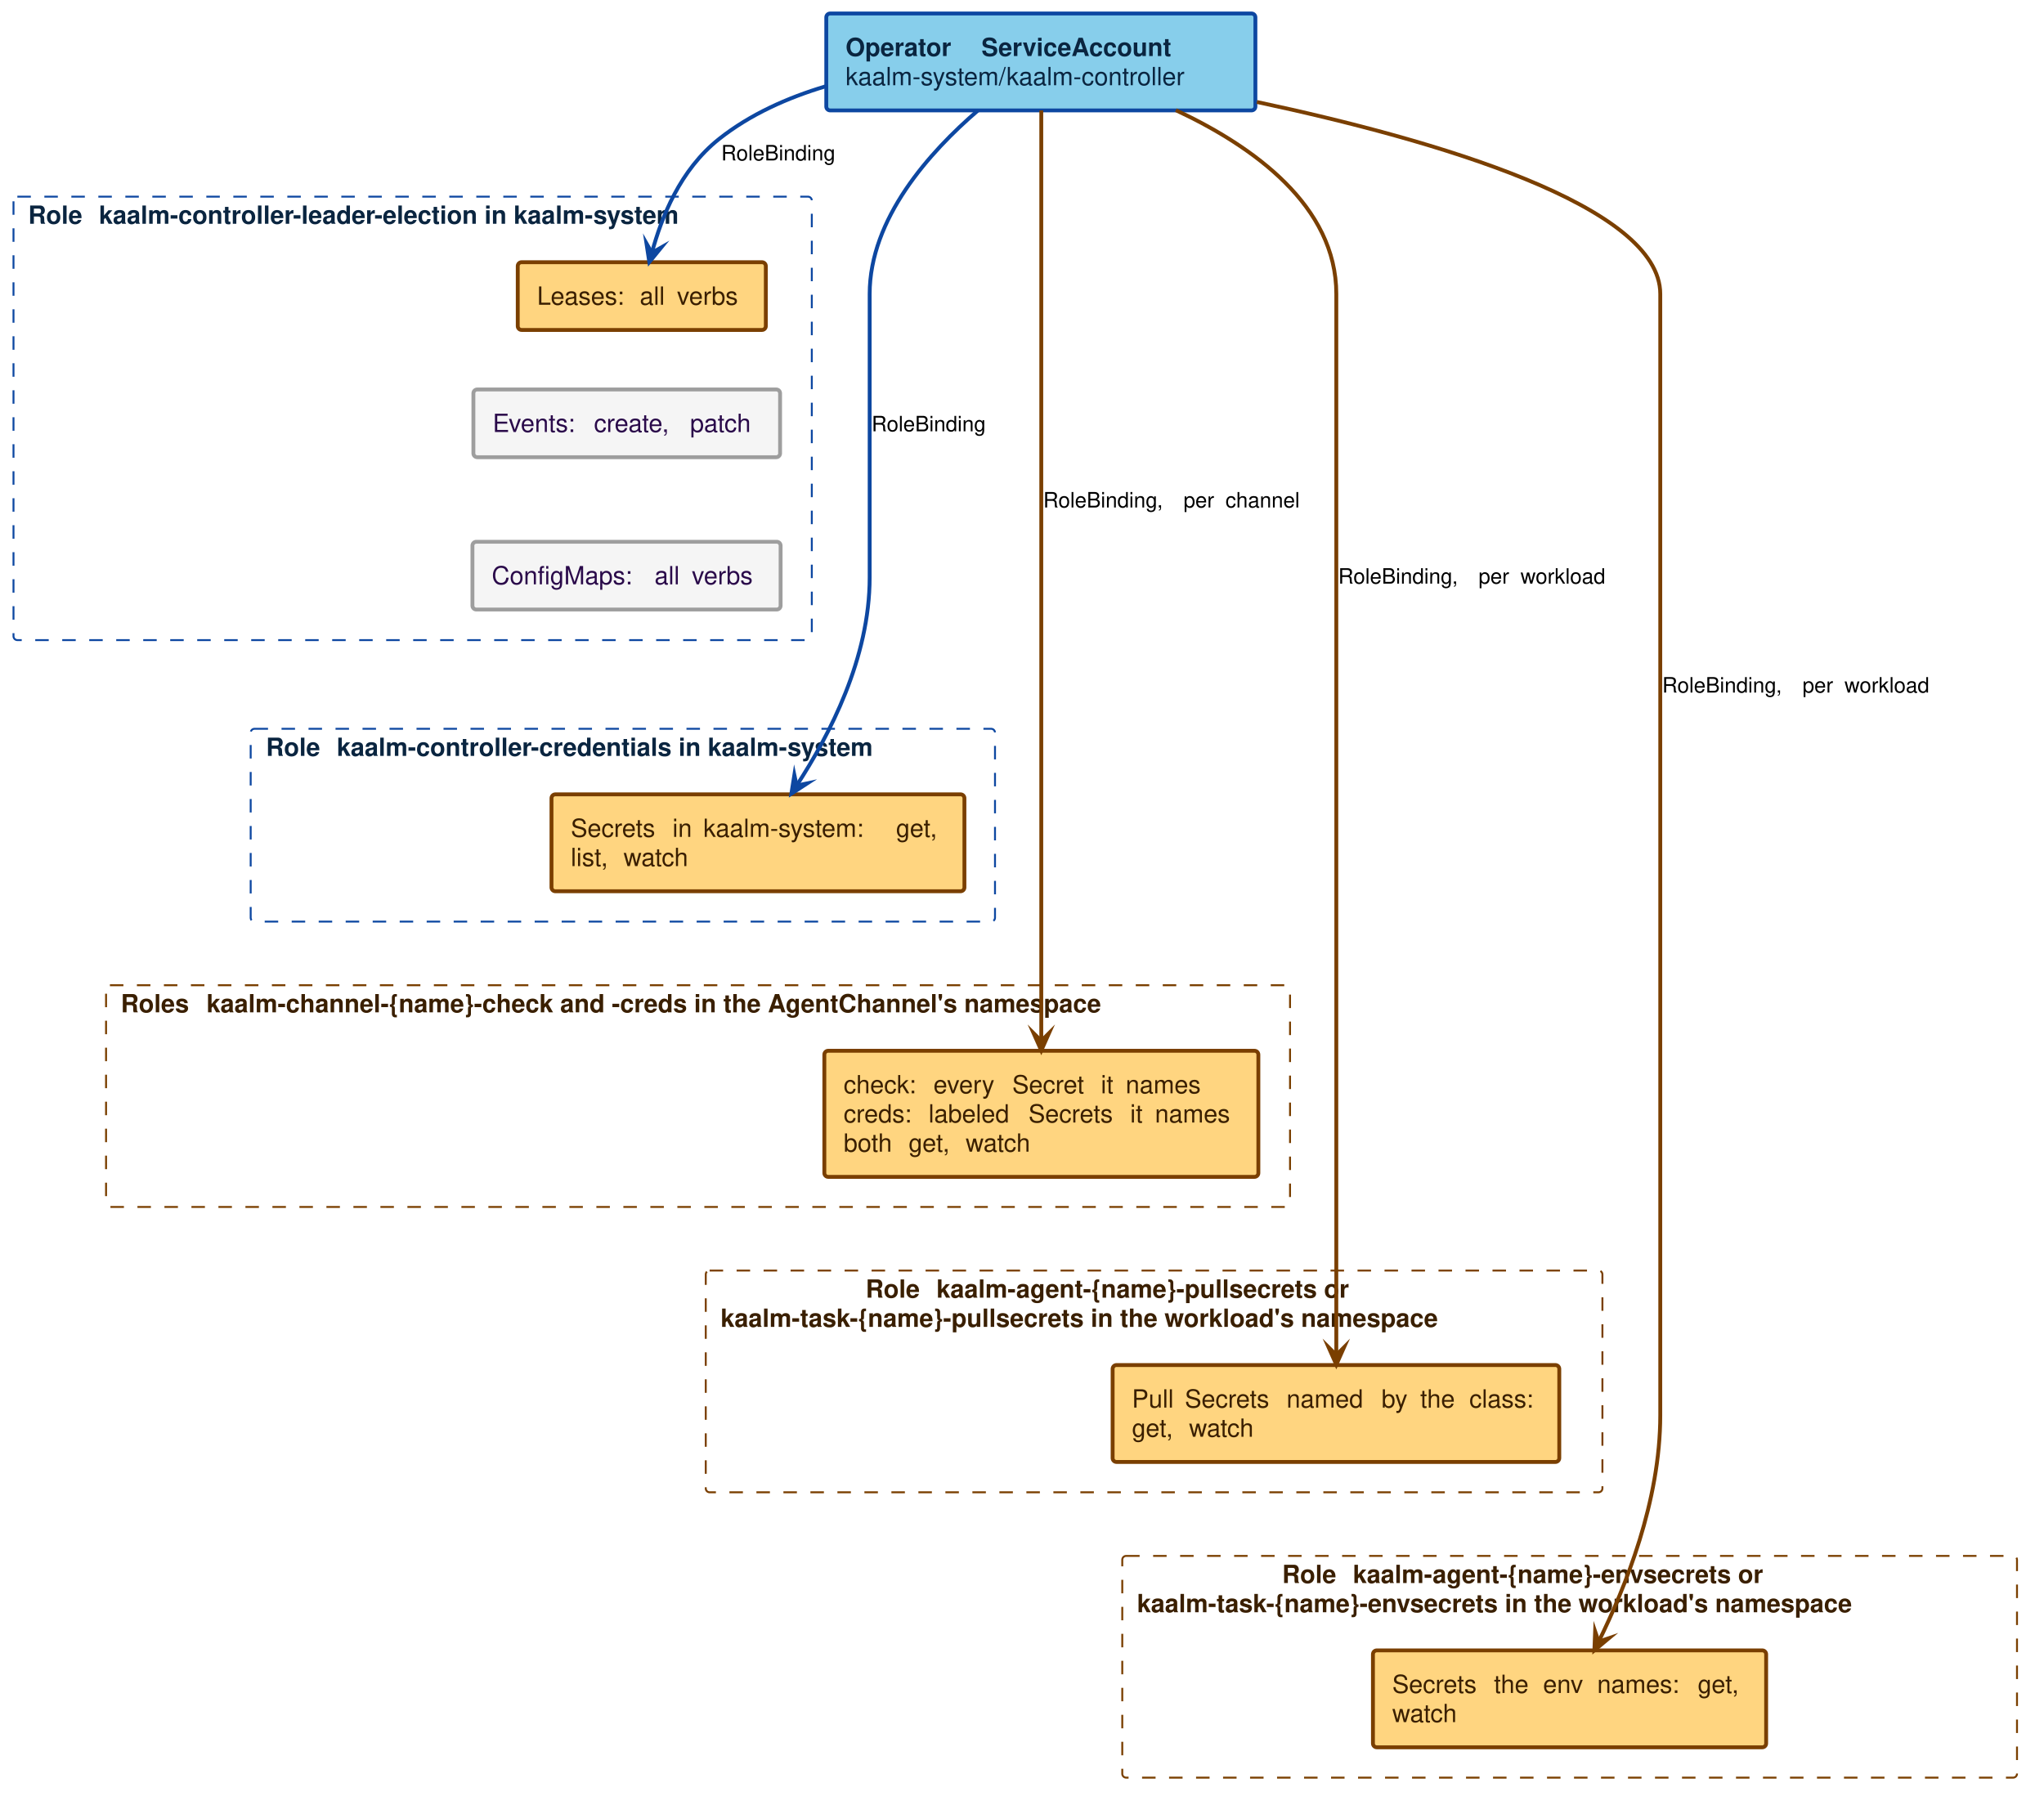
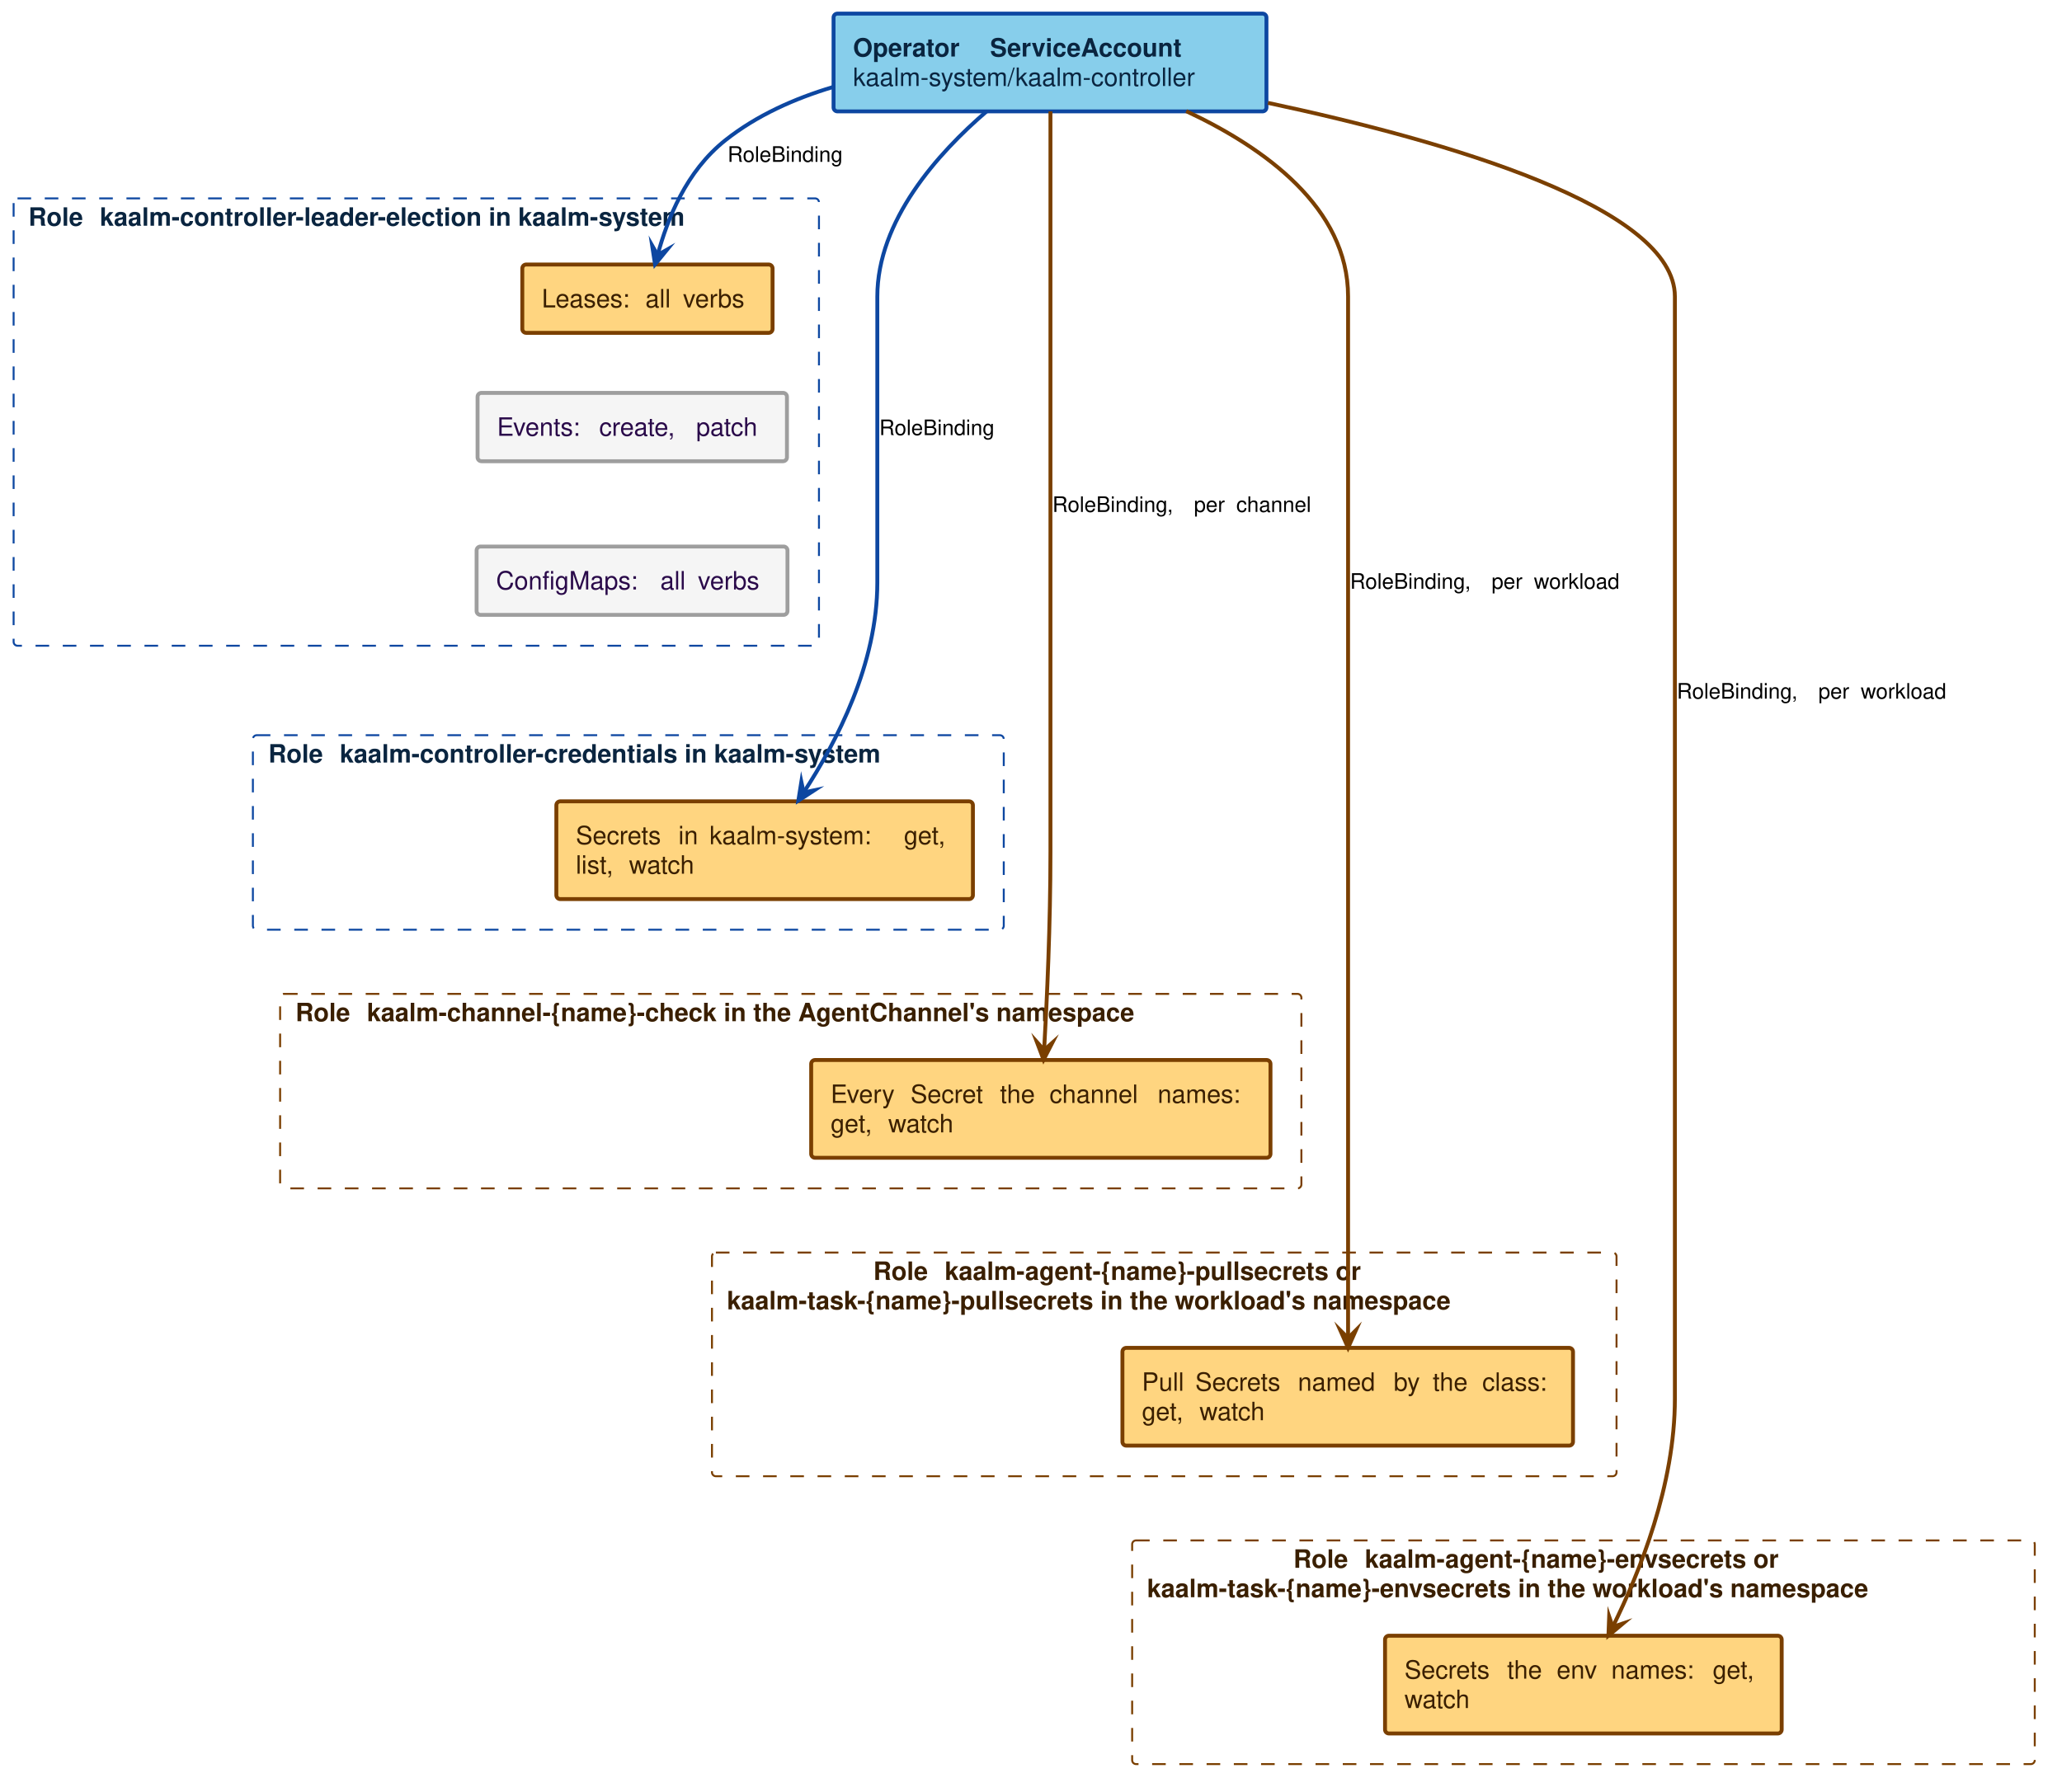
- <svg xmlns="http://www.w3.org/2000/svg" contentStyleType="text/css" data-diagram-type="DESCRIPTION" height="936px" preserveAspectRatio="none" style="width:1060px;height:936px;" version="1.1" viewBox="0 0 1060 936" width="1060px" zoomAndPan="magnify">
+ <svg xmlns="http://www.w3.org/2000/svg" contentStyleType="text/css" data-diagram-type="DESCRIPTION" height="921px" preserveAspectRatio="none" style="width:1060px;height:921px;" version="1.1" viewBox="0 0 1060 921" width="1060px" zoomAndPan="magnify">
  <defs />
  <g>
    <g class="cluster" data-qualified-name="nssys" data-source-line="10" id="ent0002">
      <rect fill="none" height="230" rx="2" ry="2" style="stroke:#0D47A1;stroke-width:1;stroke-dasharray:7,7;" width="414" x="7" y="102" />
      <text fill="#0A2540" font-family="Helvetica" font-size="13" font-weight="700" lengthAdjust="spacing" textLength="32.214" x="14.592" y="116.067">Role</text>
      <text fill="#0A2540" font-family="Helvetica" font-size="13" font-weight="700" lengthAdjust="spacing" textLength="362.077" x="51.332" y="116.067">kaalm-controller-leader-election in kaalm-system</text>
    </g>
    <g class="cluster" data-qualified-name="nscred" data-source-line="15" id="ent0006">
      <rect fill="none" height="100" rx="2" ry="2" style="stroke:#0D47A1;stroke-width:1;stroke-dasharray:7,7;" width="386" x="130" y="378" />
      <text fill="#0A2540" font-family="Helvetica" font-size="13" font-weight="700" lengthAdjust="spacing" textLength="32.214" x="137.931" y="392.067">Role</text>
      <text fill="#0A2540" font-family="Helvetica" font-size="13" font-weight="700" lengthAdjust="spacing" textLength="333.398" x="174.671" y="392.067">kaalm-controller-credentials in kaalm-system</text>
    </g>
    <g class="cluster" data-qualified-name="nsuser" data-source-line="18" id="ent0008">
-       <rect fill="none" height="115" rx="2" ry="2" style="stroke:#7A3F00;stroke-width:1;stroke-dasharray:7,7;" width="614" x="55" y="511" />
-       <text fill="#3A1F00" font-family="Helvetica" font-size="13" font-weight="700" lengthAdjust="spacing" textLength="39.952" x="62.645" y="525.067">Roles</text>
-       <text fill="#3A1F00" font-family="Helvetica" font-size="13" font-weight="700" lengthAdjust="spacing" textLength="554.233" x="107.123" y="525.067">kaalm-channel-{name}-check and -creds in the AgentChannel's namespace</text>
+       <rect fill="none" height="100" rx="2" ry="2" style="stroke:#7A3F00;stroke-width:1;stroke-dasharray:7,7;" width="525" x="144" y="511" />
+       <text fill="#3A1F00" font-family="Helvetica" font-size="13" font-weight="700" lengthAdjust="spacing" textLength="32.214" x="151.892" y="525.067">Role</text>
+       <text fill="#3A1F00" font-family="Helvetica" font-size="13" font-weight="700" lengthAdjust="spacing" textLength="472.475" x="188.633" y="525.067">kaalm-channel-{name}-check in the AgentChannel's namespace</text>
    </g>
    <g class="cluster" data-qualified-name="nspull" data-source-line="21" id="ent0010">
-       <rect fill="none" height="115" rx="2" ry="2" style="stroke:#7A3F00;stroke-width:1;stroke-dasharray:7,7;" width="465" x="366" y="659" />
-       <text fill="#3A1F00" font-family="Helvetica" font-size="13" font-weight="700" lengthAdjust="spacing" textLength="32.214" x="448.918" y="673.067">Role</text>
-       <text fill="#3A1F00" font-family="Helvetica" font-size="13" font-weight="700" lengthAdjust="spacing" textLength="262.425" x="485.658" y="673.067">kaalm-agent-{name}-pullsecrets or</text>
-       <text fill="#3A1F00" font-family="Helvetica" font-size="13" font-weight="700" lengthAdjust="spacing" textLength="449.573" x="373.714" y="688.2">kaalm-task-{name}-pullsecrets in the workload's namespace</text>
+       <rect fill="none" height="115" rx="2" ry="2" style="stroke:#7A3F00;stroke-width:1;stroke-dasharray:7,7;" width="465" x="366" y="644" />
+       <text fill="#3A1F00" font-family="Helvetica" font-size="13" font-weight="700" lengthAdjust="spacing" textLength="32.214" x="448.918" y="658.067">Role</text>
+       <text fill="#3A1F00" font-family="Helvetica" font-size="13" font-weight="700" lengthAdjust="spacing" textLength="262.425" x="485.658" y="658.067">kaalm-agent-{name}-pullsecrets or</text>
+       <text fill="#3A1F00" font-family="Helvetica" font-size="13" font-weight="700" lengthAdjust="spacing" textLength="449.573" x="373.714" y="673.2">kaalm-task-{name}-pullsecrets in the workload's namespace</text>
    </g>
    <g class="cluster" data-qualified-name="nsenv" data-source-line="24" id="ent0012">
-       <rect fill="none" height="115" rx="2" ry="2" style="stroke:#7A3F00;stroke-width:1;stroke-dasharray:7,7;" width="464" x="582" y="807" />
-       <text fill="#3A1F00" font-family="Helvetica" font-size="13" font-weight="700" lengthAdjust="spacing" textLength="32.214" x="664.881" y="821.067">Role</text>
-       <text fill="#3A1F00" font-family="Helvetica" font-size="13" font-weight="700" lengthAdjust="spacing" textLength="261.498" x="701.621" y="821.067">kaalm-agent-{name}-envsecrets or</text>
-       <text fill="#3A1F00" font-family="Helvetica" font-size="13" font-weight="700" lengthAdjust="spacing" textLength="448.646" x="589.677" y="836.2">kaalm-task-{name}-envsecrets in the workload's namespace</text>
+       <rect fill="none" height="115" rx="2" ry="2" style="stroke:#7A3F00;stroke-width:1;stroke-dasharray:7,7;" width="464" x="582" y="792" />
+       <text fill="#3A1F00" font-family="Helvetica" font-size="13" font-weight="700" lengthAdjust="spacing" textLength="32.214" x="664.881" y="806.067">Role</text>
+       <text fill="#3A1F00" font-family="Helvetica" font-size="13" font-weight="700" lengthAdjust="spacing" textLength="261.498" x="701.621" y="806.067">kaalm-agent-{name}-envsecrets or</text>
+       <text fill="#3A1F00" font-family="Helvetica" font-size="13" font-weight="700" lengthAdjust="spacing" textLength="448.646" x="589.677" y="821.2">kaalm-task-{name}-envsecrets in the workload's namespace</text>
    </g>
    <g class="entity" data-qualified-name="nssys.leases" data-source-line="11" id="ent0003">
      <rect fill="#FFD580" height="35.133" rx="2" ry="2" style="stroke:#7A3F00;stroke-width:2;" width="128.647" x="268.5" y="136" />
      <text fill="#3A1F00" font-family="Helvetica" font-size="13" lengthAdjust="spacing" textLength="49.131" x="278.5" y="158.067">Leases:</text>
      <text fill="#3A1F00" font-family="Helvetica" font-size="13" lengthAdjust="spacing" textLength="4.132" x="327.631" y="158.067"> </text>
      <text fill="#3A1F00" font-family="Helvetica" font-size="13" lengthAdjust="spacing" textLength="15.19" x="331.763" y="158.067">all</text>
      <text fill="#3A1F00" font-family="Helvetica" font-size="13" lengthAdjust="spacing" textLength="4.132" x="346.953" y="158.067"> </text>
      <text fill="#3A1F00" font-family="Helvetica" font-size="13" lengthAdjust="spacing" textLength="36.061" x="351.085" y="158.067">verbs</text>
    </g>
    <g class="entity" data-qualified-name="nssys.ev" data-source-line="12" id="ent0004">
      <rect fill="#F5F5F5" height="35.133" rx="2" ry="2" style="stroke:#9E9E9E;stroke-width:2;" width="159.045" x="245.5" y="202" />
      <text fill="#2A0A4A" font-family="Helvetica" font-size="13" lengthAdjust="spacing" textLength="48.395" x="255.5" y="224.067">Events:</text>
      <text fill="#2A0A4A" font-family="Helvetica" font-size="13" lengthAdjust="spacing" textLength="4.132" x="303.894" y="224.067"> </text>
      <text fill="#2A0A4A" font-family="Helvetica" font-size="13" lengthAdjust="spacing" textLength="45.684" x="308.027" y="224.067">create,</text>
      <text fill="#2A0A4A" font-family="Helvetica" font-size="13" lengthAdjust="spacing" textLength="4.132" x="353.711" y="224.067"> </text>
      <text fill="#2A0A4A" font-family="Helvetica" font-size="13" lengthAdjust="spacing" textLength="36.702" x="357.843" y="224.067">patch</text>
    </g>
    <g class="entity" data-qualified-name="nssys.cm" data-source-line="13" id="ent0005">
      <rect fill="#F5F5F5" height="35.133" rx="2" ry="2" style="stroke:#9E9E9E;stroke-width:2;" width="159.814" x="245" y="281" />
      <text fill="#2A0A4A" font-family="Helvetica" font-size="13" lengthAdjust="spacing" textLength="80.298" x="255" y="303.067">ConfigMaps:</text>
      <text fill="#2A0A4A" font-family="Helvetica" font-size="13" lengthAdjust="spacing" textLength="4.132" x="335.298" y="303.067"> </text>
      <text fill="#2A0A4A" font-family="Helvetica" font-size="13" lengthAdjust="spacing" textLength="15.19" x="339.43" y="303.067">all</text>
      <text fill="#2A0A4A" font-family="Helvetica" font-size="13" lengthAdjust="spacing" textLength="4.132" x="354.62" y="303.067"> </text>
      <text fill="#2A0A4A" font-family="Helvetica" font-size="13" lengthAdjust="spacing" textLength="36.061" x="358.752" y="303.067">verbs</text>
    </g>
    <g class="entity" data-qualified-name="nscred.syssec" data-source-line="16" id="ent0007">
      <rect fill="#FFD580" height="50.266" rx="2" ry="2" style="stroke:#7A3F00;stroke-width:2;" width="214.143" x="286" y="412" />
      <text fill="#3A1F00" font-family="Helvetica" font-size="13" lengthAdjust="spacing" textLength="48.61" x="296" y="434.067">Secrets</text>
      <text fill="#3A1F00" font-family="Helvetica" font-size="13" lengthAdjust="spacing" textLength="4.132" x="344.61" y="434.067"> </text>
      <text fill="#3A1F00" font-family="Helvetica" font-size="13" lengthAdjust="spacing" textLength="11.851" x="348.743" y="434.067">in</text>
      <text fill="#3A1F00" font-family="Helvetica" font-size="13" lengthAdjust="spacing" textLength="4.132" x="360.594" y="434.067"> </text>
      <text fill="#3A1F00" font-family="Helvetica" font-size="13" lengthAdjust="spacing" textLength="95.805" x="364.726" y="434.067">kaalm-system:</text>
      <text fill="#3A1F00" font-family="Helvetica" font-size="13" lengthAdjust="spacing" textLength="4.132" x="460.531" y="434.067"> </text>
      <text fill="#3A1F00" font-family="Helvetica" font-size="13" lengthAdjust="spacing" textLength="25.48" x="464.664" y="434.067">get,</text>
      <text fill="#3A1F00" font-family="Helvetica" font-size="13" lengthAdjust="spacing" textLength="23.226" x="296" y="449.2">list,</text>
      <text fill="#3A1F00" font-family="Helvetica" font-size="13" lengthAdjust="spacing" textLength="4.132" x="319.226" y="449.2"> </text>
      <text fill="#3A1F00" font-family="Helvetica" font-size="13" lengthAdjust="spacing" textLength="39.083" x="323.358" y="449.2">watch</text>
    </g>
    <g class="entity" data-qualified-name="nsuser.chsec" data-source-line="19" id="ent0009">
-       <rect fill="#FFD580" height="65.398" rx="2" ry="2" style="stroke:#7A3F00;stroke-width:2;" width="225.074" x="427.5" y="545" />
-       <text fill="#3A1F00" font-family="Helvetica" font-size="13" lengthAdjust="spacing" textLength="42.44" x="437.5" y="567.067">check:</text>
-       <text fill="#3A1F00" font-family="Helvetica" font-size="13" lengthAdjust="spacing" textLength="4.132" x="479.94" y="567.067"> </text>
-       <text fill="#3A1F00" font-family="Helvetica" font-size="13" lengthAdjust="spacing" textLength="36.727" x="484.073" y="567.067">every</text>
-       <text fill="#3A1F00" font-family="Helvetica" font-size="13" lengthAdjust="spacing" textLength="4.132" x="520.8" y="567.067"> </text>
-       <text fill="#3A1F00" font-family="Helvetica" font-size="13" lengthAdjust="spacing" textLength="41.837" x="524.933" y="567.067">Secret</text>
-       <text fill="#3A1F00" font-family="Helvetica" font-size="13" lengthAdjust="spacing" textLength="4.132" x="566.77" y="567.067"> </text>
-       <text fill="#3A1F00" font-family="Helvetica" font-size="13" lengthAdjust="spacing" textLength="8.709" x="570.902" y="567.067">it</text>
-       <text fill="#3A1F00" font-family="Helvetica" font-size="13" lengthAdjust="spacing" textLength="4.132" x="579.611" y="567.067"> </text>
-       <text fill="#3A1F00" font-family="Helvetica" font-size="13" lengthAdjust="spacing" textLength="43.64" x="583.744" y="567.067">names</text>
-       <text fill="#3A1F00" font-family="Helvetica" font-size="13" lengthAdjust="spacing" textLength="39.895" x="437.5" y="582.2">creds:</text>
-       <text fill="#3A1F00" font-family="Helvetica" font-size="13" lengthAdjust="spacing" textLength="4.132" x="477.395" y="582.2"> </text>
-       <text fill="#3A1F00" font-family="Helvetica" font-size="13" lengthAdjust="spacing" textLength="47.69" x="481.527" y="582.2">labeled</text>
-       <text fill="#3A1F00" font-family="Helvetica" font-size="13" lengthAdjust="spacing" textLength="4.132" x="529.217" y="582.2"> </text>
-       <text fill="#3A1F00" font-family="Helvetica" font-size="13" lengthAdjust="spacing" textLength="48.61" x="533.35" y="582.2">Secrets</text>
-       <text fill="#3A1F00" font-family="Helvetica" font-size="13" lengthAdjust="spacing" textLength="4.132" x="581.96" y="582.2"> </text>
-       <text fill="#3A1F00" font-family="Helvetica" font-size="13" lengthAdjust="spacing" textLength="8.709" x="586.092" y="582.2">it</text>
-       <text fill="#3A1F00" font-family="Helvetica" font-size="13" lengthAdjust="spacing" textLength="4.132" x="594.801" y="582.2"> </text>
-       <text fill="#3A1F00" font-family="Helvetica" font-size="13" lengthAdjust="spacing" textLength="43.64" x="598.934" y="582.2">names</text>
-       <text fill="#3A1F00" font-family="Helvetica" font-size="13" lengthAdjust="spacing" textLength="29.542" x="437.5" y="597.332">both</text>
-       <text fill="#3A1F00" font-family="Helvetica" font-size="13" lengthAdjust="spacing" textLength="4.132" x="467.042" y="597.332"> </text>
-       <text fill="#3A1F00" font-family="Helvetica" font-size="13" lengthAdjust="spacing" textLength="25.48" x="471.174" y="597.332">get,</text>
-       <text fill="#3A1F00" font-family="Helvetica" font-size="13" lengthAdjust="spacing" textLength="4.132" x="496.654" y="597.332"> </text>
-       <text fill="#3A1F00" font-family="Helvetica" font-size="13" lengthAdjust="spacing" textLength="39.083" x="500.786" y="597.332">watch</text>
+       <rect fill="#FFD580" height="50.266" rx="2" ry="2" style="stroke:#7A3F00;stroke-width:2;" width="236.106" x="417" y="545" />
+       <text fill="#3A1F00" font-family="Helvetica" font-size="13" lengthAdjust="spacing" textLength="36.943" x="427" y="567.067">Every</text>
+       <text fill="#3A1F00" font-family="Helvetica" font-size="13" lengthAdjust="spacing" textLength="4.132" x="463.943" y="567.067"> </text>
+       <text fill="#3A1F00" font-family="Helvetica" font-size="13" lengthAdjust="spacing" textLength="41.837" x="468.076" y="567.067">Secret</text>
+       <text fill="#3A1F00" font-family="Helvetica" font-size="13" lengthAdjust="spacing" textLength="4.132" x="509.913" y="567.067"> </text>
+       <text fill="#3A1F00" font-family="Helvetica" font-size="13" lengthAdjust="spacing" textLength="21.334" x="514.045" y="567.067">the</text>
+       <text fill="#3A1F00" font-family="Helvetica" font-size="13" lengthAdjust="spacing" textLength="4.132" x="535.38" y="567.067"> </text>
+       <text fill="#3A1F00" font-family="Helvetica" font-size="13" lengthAdjust="spacing" textLength="51.441" x="539.512" y="567.067">channel</text>
+       <text fill="#3A1F00" font-family="Helvetica" font-size="13" lengthAdjust="spacing" textLength="4.132" x="590.954" y="567.067"> </text>
+       <text fill="#3A1F00" font-family="Helvetica" font-size="13" lengthAdjust="spacing" textLength="48.02" x="595.086" y="567.067">names:</text>
+       <text fill="#3A1F00" font-family="Helvetica" font-size="13" lengthAdjust="spacing" textLength="25.48" x="427" y="582.2">get,</text>
+       <text fill="#3A1F00" font-family="Helvetica" font-size="13" lengthAdjust="spacing" textLength="4.132" x="452.479" y="582.2"> </text>
+       <text fill="#3A1F00" font-family="Helvetica" font-size="13" lengthAdjust="spacing" textLength="39.083" x="456.612" y="582.2">watch</text>
    </g>
    <g class="entity" data-qualified-name="nspull.pullsec" data-source-line="22" id="ent0011">
-       <rect fill="#FFD580" height="50.266" rx="2" ry="2" style="stroke:#7A3F00;stroke-width:2;" width="231.625" x="577" y="708" />
-       <text fill="#3A1F00" font-family="Helvetica" font-size="13" lengthAdjust="spacing" textLength="23.302" x="587" y="730.067">Pull</text>
-       <text fill="#3A1F00" font-family="Helvetica" font-size="13" lengthAdjust="spacing" textLength="4.132" x="610.302" y="730.067"> </text>
-       <text fill="#3A1F00" font-family="Helvetica" font-size="13" lengthAdjust="spacing" textLength="48.61" x="614.435" y="730.067">Secrets</text>
-       <text fill="#3A1F00" font-family="Helvetica" font-size="13" lengthAdjust="spacing" textLength="4.132" x="663.045" y="730.067"> </text>
-       <text fill="#3A1F00" font-family="Helvetica" font-size="13" lengthAdjust="spacing" textLength="45.119" x="667.177" y="730.067">named</text>
-       <text fill="#3A1F00" font-family="Helvetica" font-size="13" lengthAdjust="spacing" textLength="4.132" x="712.296" y="730.067"> </text>
-       <text fill="#3A1F00" font-family="Helvetica" font-size="13" lengthAdjust="spacing" textLength="15.945" x="716.429" y="730.067">by</text>
-       <text fill="#3A1F00" font-family="Helvetica" font-size="13" lengthAdjust="spacing" textLength="4.132" x="732.374" y="730.067"> </text>
-       <text fill="#3A1F00" font-family="Helvetica" font-size="13" lengthAdjust="spacing" textLength="21.334" x="736.506" y="730.067">the</text>
-       <text fill="#3A1F00" font-family="Helvetica" font-size="13" lengthAdjust="spacing" textLength="4.132" x="757.841" y="730.067"> </text>
-       <text fill="#3A1F00" font-family="Helvetica" font-size="13" lengthAdjust="spacing" textLength="36.651" x="761.973" y="730.067">class:</text>
-       <text fill="#3A1F00" font-family="Helvetica" font-size="13" lengthAdjust="spacing" textLength="25.48" x="587" y="745.2">get,</text>
-       <text fill="#3A1F00" font-family="Helvetica" font-size="13" lengthAdjust="spacing" textLength="4.132" x="612.48" y="745.2"> </text>
-       <text fill="#3A1F00" font-family="Helvetica" font-size="13" lengthAdjust="spacing" textLength="39.083" x="616.612" y="745.2">watch</text>
+       <rect fill="#FFD580" height="50.266" rx="2" ry="2" style="stroke:#7A3F00;stroke-width:2;" width="231.625" x="577" y="693" />
+       <text fill="#3A1F00" font-family="Helvetica" font-size="13" lengthAdjust="spacing" textLength="23.302" x="587" y="715.067">Pull</text>
+       <text fill="#3A1F00" font-family="Helvetica" font-size="13" lengthAdjust="spacing" textLength="4.132" x="610.302" y="715.067"> </text>
+       <text fill="#3A1F00" font-family="Helvetica" font-size="13" lengthAdjust="spacing" textLength="48.61" x="614.435" y="715.067">Secrets</text>
+       <text fill="#3A1F00" font-family="Helvetica" font-size="13" lengthAdjust="spacing" textLength="4.132" x="663.045" y="715.067"> </text>
+       <text fill="#3A1F00" font-family="Helvetica" font-size="13" lengthAdjust="spacing" textLength="45.119" x="667.177" y="715.067">named</text>
+       <text fill="#3A1F00" font-family="Helvetica" font-size="13" lengthAdjust="spacing" textLength="4.132" x="712.296" y="715.067"> </text>
+       <text fill="#3A1F00" font-family="Helvetica" font-size="13" lengthAdjust="spacing" textLength="15.945" x="716.429" y="715.067">by</text>
+       <text fill="#3A1F00" font-family="Helvetica" font-size="13" lengthAdjust="spacing" textLength="4.132" x="732.374" y="715.067"> </text>
+       <text fill="#3A1F00" font-family="Helvetica" font-size="13" lengthAdjust="spacing" textLength="21.334" x="736.506" y="715.067">the</text>
+       <text fill="#3A1F00" font-family="Helvetica" font-size="13" lengthAdjust="spacing" textLength="4.132" x="757.841" y="715.067"> </text>
+       <text fill="#3A1F00" font-family="Helvetica" font-size="13" lengthAdjust="spacing" textLength="36.651" x="761.973" y="715.067">class:</text>
+       <text fill="#3A1F00" font-family="Helvetica" font-size="13" lengthAdjust="spacing" textLength="25.48" x="587" y="730.2">get,</text>
+       <text fill="#3A1F00" font-family="Helvetica" font-size="13" lengthAdjust="spacing" textLength="4.132" x="612.48" y="730.2"> </text>
+       <text fill="#3A1F00" font-family="Helvetica" font-size="13" lengthAdjust="spacing" textLength="39.083" x="616.612" y="730.2">watch</text>
    </g>
    <g class="entity" data-qualified-name="nsenv.envsec" data-source-line="25" id="ent0013">
-       <rect fill="#FFD580" height="50.266" rx="2" ry="2" style="stroke:#7A3F00;stroke-width:2;" width="203.904" x="712" y="856" />
-       <text fill="#3A1F00" font-family="Helvetica" font-size="13" lengthAdjust="spacing" textLength="48.61" x="722" y="878.067">Secrets</text>
-       <text fill="#3A1F00" font-family="Helvetica" font-size="13" lengthAdjust="spacing" textLength="4.132" x="770.61" y="878.067"> </text>
-       <text fill="#3A1F00" font-family="Helvetica" font-size="13" lengthAdjust="spacing" textLength="21.334" x="774.743" y="878.067">the</text>
-       <text fill="#3A1F00" font-family="Helvetica" font-size="13" lengthAdjust="spacing" textLength="4.132" x="796.077" y="878.067"> </text>
-       <text fill="#3A1F00" font-family="Helvetica" font-size="13" lengthAdjust="spacing" textLength="23.931" x="800.21" y="878.067">env</text>
-       <text fill="#3A1F00" font-family="Helvetica" font-size="13" lengthAdjust="spacing" textLength="4.132" x="824.14" y="878.067"> </text>
-       <text fill="#3A1F00" font-family="Helvetica" font-size="13" lengthAdjust="spacing" textLength="48.02" x="828.273" y="878.067">names:</text>
-       <text fill="#3A1F00" font-family="Helvetica" font-size="13" lengthAdjust="spacing" textLength="4.132" x="876.293" y="878.067"> </text>
-       <text fill="#3A1F00" font-family="Helvetica" font-size="13" lengthAdjust="spacing" textLength="25.48" x="880.425" y="878.067">get,</text>
-       <text fill="#3A1F00" font-family="Helvetica" font-size="13" lengthAdjust="spacing" textLength="39.083" x="722" y="893.2">watch</text>
+       <rect fill="#FFD580" height="50.266" rx="2" ry="2" style="stroke:#7A3F00;stroke-width:2;" width="203.904" x="712" y="841" />
+       <text fill="#3A1F00" font-family="Helvetica" font-size="13" lengthAdjust="spacing" textLength="48.61" x="722" y="863.067">Secrets</text>
+       <text fill="#3A1F00" font-family="Helvetica" font-size="13" lengthAdjust="spacing" textLength="4.132" x="770.61" y="863.067"> </text>
+       <text fill="#3A1F00" font-family="Helvetica" font-size="13" lengthAdjust="spacing" textLength="21.334" x="774.743" y="863.067">the</text>
+       <text fill="#3A1F00" font-family="Helvetica" font-size="13" lengthAdjust="spacing" textLength="4.132" x="796.077" y="863.067"> </text>
+       <text fill="#3A1F00" font-family="Helvetica" font-size="13" lengthAdjust="spacing" textLength="23.931" x="800.21" y="863.067">env</text>
+       <text fill="#3A1F00" font-family="Helvetica" font-size="13" lengthAdjust="spacing" textLength="4.132" x="824.14" y="863.067"> </text>
+       <text fill="#3A1F00" font-family="Helvetica" font-size="13" lengthAdjust="spacing" textLength="48.02" x="828.273" y="863.067">names:</text>
+       <text fill="#3A1F00" font-family="Helvetica" font-size="13" lengthAdjust="spacing" textLength="4.132" x="876.293" y="863.067"> </text>
+       <text fill="#3A1F00" font-family="Helvetica" font-size="13" lengthAdjust="spacing" textLength="25.48" x="880.425" y="863.067">get,</text>
+       <text fill="#3A1F00" font-family="Helvetica" font-size="13" lengthAdjust="spacing" textLength="39.083" x="722" y="878.2">watch</text>
    </g>
    <g class="entity" data-qualified-name="OPSA" data-source-line="9" id="ent0001">
      <rect fill="#87CEEB" height="50.266" rx="2" ry="2" style="stroke:#0D47A1;stroke-width:2;" width="222.535" x="428.5" y="7" />
      <text fill="#0A2540" font-family="Helvetica" font-size="13" font-weight="700" lengthAdjust="spacing" textLength="65.914" x="438.5" y="29.067">Operator</text>
      <text fill="#0A2540" font-family="Helvetica" font-size="13" font-weight="700" lengthAdjust="spacing" textLength="4.526" x="504.414" y="29.067"> </text>
      <text fill="#0A2540" font-family="Helvetica" font-size="13" font-weight="700" lengthAdjust="spacing" textLength="113.172" x="508.94" y="29.067">ServiceAccount</text>
      <text fill="#0A2540" font-family="Helvetica" font-size="13" lengthAdjust="spacing" textLength="202.535" x="438.5" y="44.2">kaalm-system/kaalm-controller</text>
    </g>
    <g class="link" data-entity-1="ent0001" data-entity-2="ent0003" data-link-type="dependency" data-source-line="27" id="lnk14">
      <path d="M428.21,44.75 C408.38,50.67 388.99,59.34 373,72 C352.56,88.17 343.088,112.677 338.048,131.117" fill="none" id="OPSA-to-leases" style="stroke:#0D47A1;stroke-width:2;" />
      <polygon fill="#0D47A1" points="336.73,135.94,342.961,128.313,338.048,131.117,335.244,126.204,336.73,135.94" style="stroke:#0D47A1;stroke-width:2;stroke-linejoin:miter;stroke-miterlimit:10;" />
      <text fill="#000000" font-family="Helvetica" font-size="11" lengthAdjust="spacing" textLength="65.764" x="374" y="83.21">RoleBinding</text>
    </g>
    <g class="link" data-entity-1="ent0001" data-entity-2="ent0007" data-link-type="dependency" data-source-line="28" id="lnk15">
      <path d="M507.37,57.11 C481.96,78.88 451,113.44 451,152.5 C451,152.5 451,152.5 451,299.5 C451,341.47 430.212,381.136 413.122,407.466" fill="none" id="OPSA-to-syssec" style="stroke:#0D47A1;stroke-width:2;" />
      <polygon fill="#0D47A1" points="410.4,411.66,418.655,406.289,413.122,407.466,411.945,401.933,410.4,411.66" style="stroke:#0D47A1;stroke-width:2;stroke-linejoin:miter;stroke-miterlimit:10;" />
      <text fill="#000000" font-family="Helvetica" font-size="11" lengthAdjust="spacing" textLength="65.764" x="452" y="223.71">RoleBinding</text>
    </g>
    <g class="link" data-entity-1="ent0001" data-entity-2="ent0009" data-link-type="dependency" data-source-line="29" id="lnk16">
-       <path d="M540,57.26 C540,81.4 540,119.51 540,152.5 C540,152.5 540,152.5 540,438 C540,474.67 540,511.8 540,539.87" fill="none" id="OPSA-to-chsec" style="stroke:#7A3F00;stroke-width:2;" />
-       <polygon fill="#7A3F00" points="540,544.87,544,535.87,540,539.87,536,535.87,540,544.87" style="stroke:#7A3F00;stroke-width:2;stroke-linejoin:miter;stroke-miterlimit:10;" />
+       <path d="M540,57.26 C540,81.4 540,119.51 540,152.5 C540,152.5 540,152.5 540,438 C540,475.33 538.231,513.598 536.751,539.878" fill="none" id="OPSA-to-chsec" style="stroke:#7A3F00;stroke-width:2;" />
+       <polygon fill="#7A3F00" points="536.47,544.87,540.97,536.109,536.751,539.878,532.982,535.659,536.47,544.87" style="stroke:#7A3F00;stroke-width:2;stroke-linejoin:miter;stroke-miterlimit:10;" />
      <text fill="#000000" font-family="Helvetica" font-size="11" lengthAdjust="spacing" textLength="69.26" x="541" y="263.21">RoleBinding,</text>
      <text fill="#000000" font-family="Helvetica" font-size="11" lengthAdjust="spacing" textLength="3.497" x="610.26" y="263.21"> </text>
      <text fill="#000000" font-family="Helvetica" font-size="11" lengthAdjust="spacing" textLength="18.273" x="613.757" y="263.21">per</text>
      <text fill="#000000" font-family="Helvetica" font-size="11" lengthAdjust="spacing" textLength="3.497" x="632.029" y="263.21"> </text>
      <text fill="#000000" font-family="Helvetica" font-size="11" lengthAdjust="spacing" textLength="43.527" x="635.526" y="263.21">channel</text>
    </g>
    <g class="link" data-entity-1="ent0001" data-entity-2="ent0011" data-link-type="dependency" data-source-line="30" id="lnk17">
-       <path d="M609.78,57.15 C650.14,76.03 693,106.83 693,152.5 C693,152.5 693,152.5 693,578.5 C693,624.2 693,672.56 693,702.81" fill="none" id="OPSA-to-pullsec" style="stroke:#7A3F00;stroke-width:2;" />
-       <polygon fill="#7A3F00" points="693,707.81,697,698.81,693,702.81,689,698.81,693,707.81" style="stroke:#7A3F00;stroke-width:2;stroke-linejoin:miter;stroke-miterlimit:10;" />
+       <path d="M609.78,57.15 C650.14,76.03 693,106.83 693,152.5 C693,152.5 693,152.5 693,571 C693,613.96 693,659.04 693,687.97" fill="none" id="OPSA-to-pullsec" style="stroke:#7A3F00;stroke-width:2;" />
+       <polygon fill="#7A3F00" points="693,692.97,697,683.97,693,687.97,689,683.97,693,692.97" style="stroke:#7A3F00;stroke-width:2;stroke-linejoin:miter;stroke-miterlimit:10;" />
      <text fill="#000000" font-family="Helvetica" font-size="11" lengthAdjust="spacing" textLength="69.26" x="694" y="302.71">RoleBinding,</text>
      <text fill="#000000" font-family="Helvetica" font-size="11" lengthAdjust="spacing" textLength="3.497" x="763.26" y="302.71"> </text>
      <text fill="#000000" font-family="Helvetica" font-size="11" lengthAdjust="spacing" textLength="18.273" x="766.757" y="302.71">per</text>
      <text fill="#000000" font-family="Helvetica" font-size="11" lengthAdjust="spacing" textLength="3.497" x="785.029" y="302.71"> </text>
      <text fill="#000000" font-family="Helvetica" font-size="11" lengthAdjust="spacing" textLength="50.128" x="788.526" y="302.71">workload</text>
    </g>
    <g class="link" data-entity-1="ent0001" data-entity-2="ent0013" data-link-type="dependency" data-source-line="31" id="lnk18">
-       <path d="M651.82,52.89 C744.46,72.66 861,106.64 861,152.5 C861,152.5 861,152.5 861,734 C861,778.74 842.965,823.142 829.045,851.472" fill="none" id="OPSA-to-envsec" style="stroke:#7A3F00;stroke-width:2;" />
-       <polygon fill="#7A3F00" points="826.84,855.96,834.399,849.646,829.045,851.472,827.219,846.118,826.84,855.96" style="stroke:#7A3F00;stroke-width:2;stroke-linejoin:miter;stroke-miterlimit:10;" />
+       <path d="M651.82,52.89 C744.46,72.66 861,106.64 861,152.5 C861,152.5 861,152.5 861,719 C861,763.74 842.965,808.142 829.045,836.472" fill="none" id="OPSA-to-envsec" style="stroke:#7A3F00;stroke-width:2;" />
+       <polygon fill="#7A3F00" points="826.84,840.96,834.399,834.646,829.045,836.472,827.219,831.118,826.84,840.96" style="stroke:#7A3F00;stroke-width:2;stroke-linejoin:miter;stroke-miterlimit:10;" />
      <text fill="#000000" font-family="Helvetica" font-size="11" lengthAdjust="spacing" textLength="69.26" x="862" y="359.21">RoleBinding,</text>
      <text fill="#000000" font-family="Helvetica" font-size="11" lengthAdjust="spacing" textLength="3.497" x="931.26" y="359.21"> </text>
      <text fill="#000000" font-family="Helvetica" font-size="11" lengthAdjust="spacing" textLength="18.273" x="934.757" y="359.21">per</text>
      <text fill="#000000" font-family="Helvetica" font-size="11" lengthAdjust="spacing" textLength="3.497" x="953.029" y="359.21"> </text>
      <text fill="#000000" font-family="Helvetica" font-size="11" lengthAdjust="spacing" textLength="50.128" x="956.526" y="359.21">workload</text>
    </g>
  </g>
</svg>
